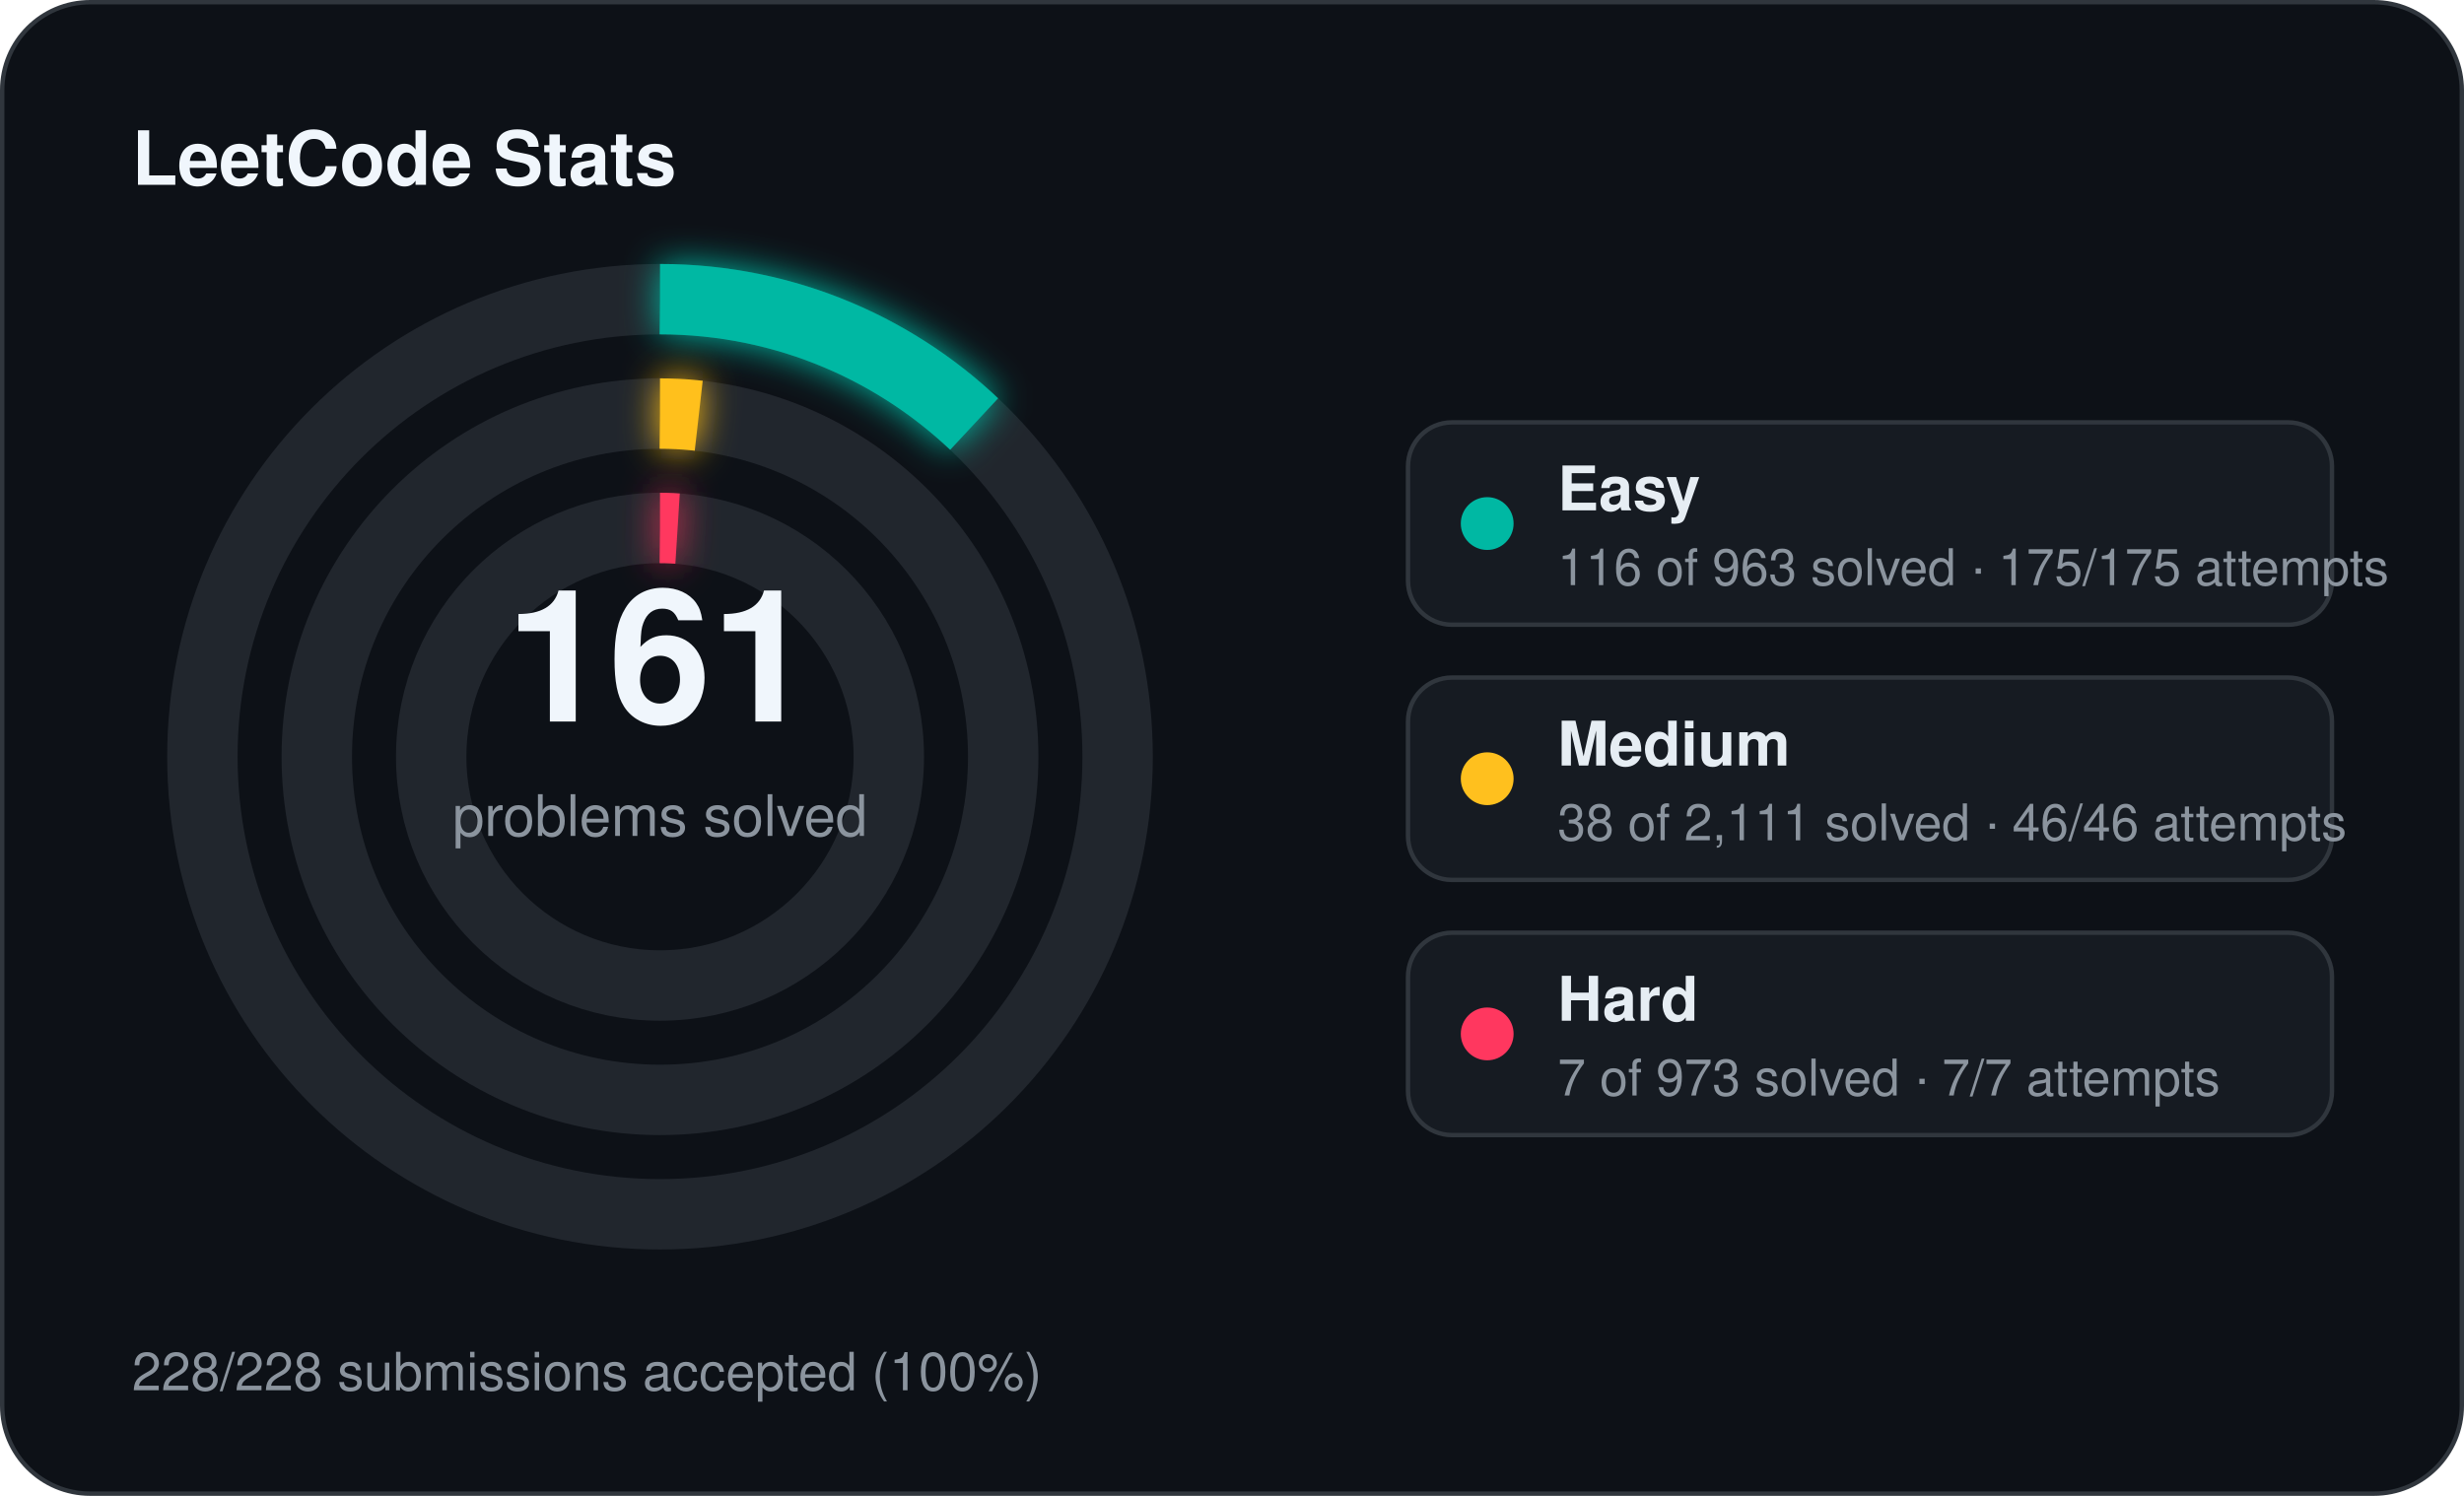
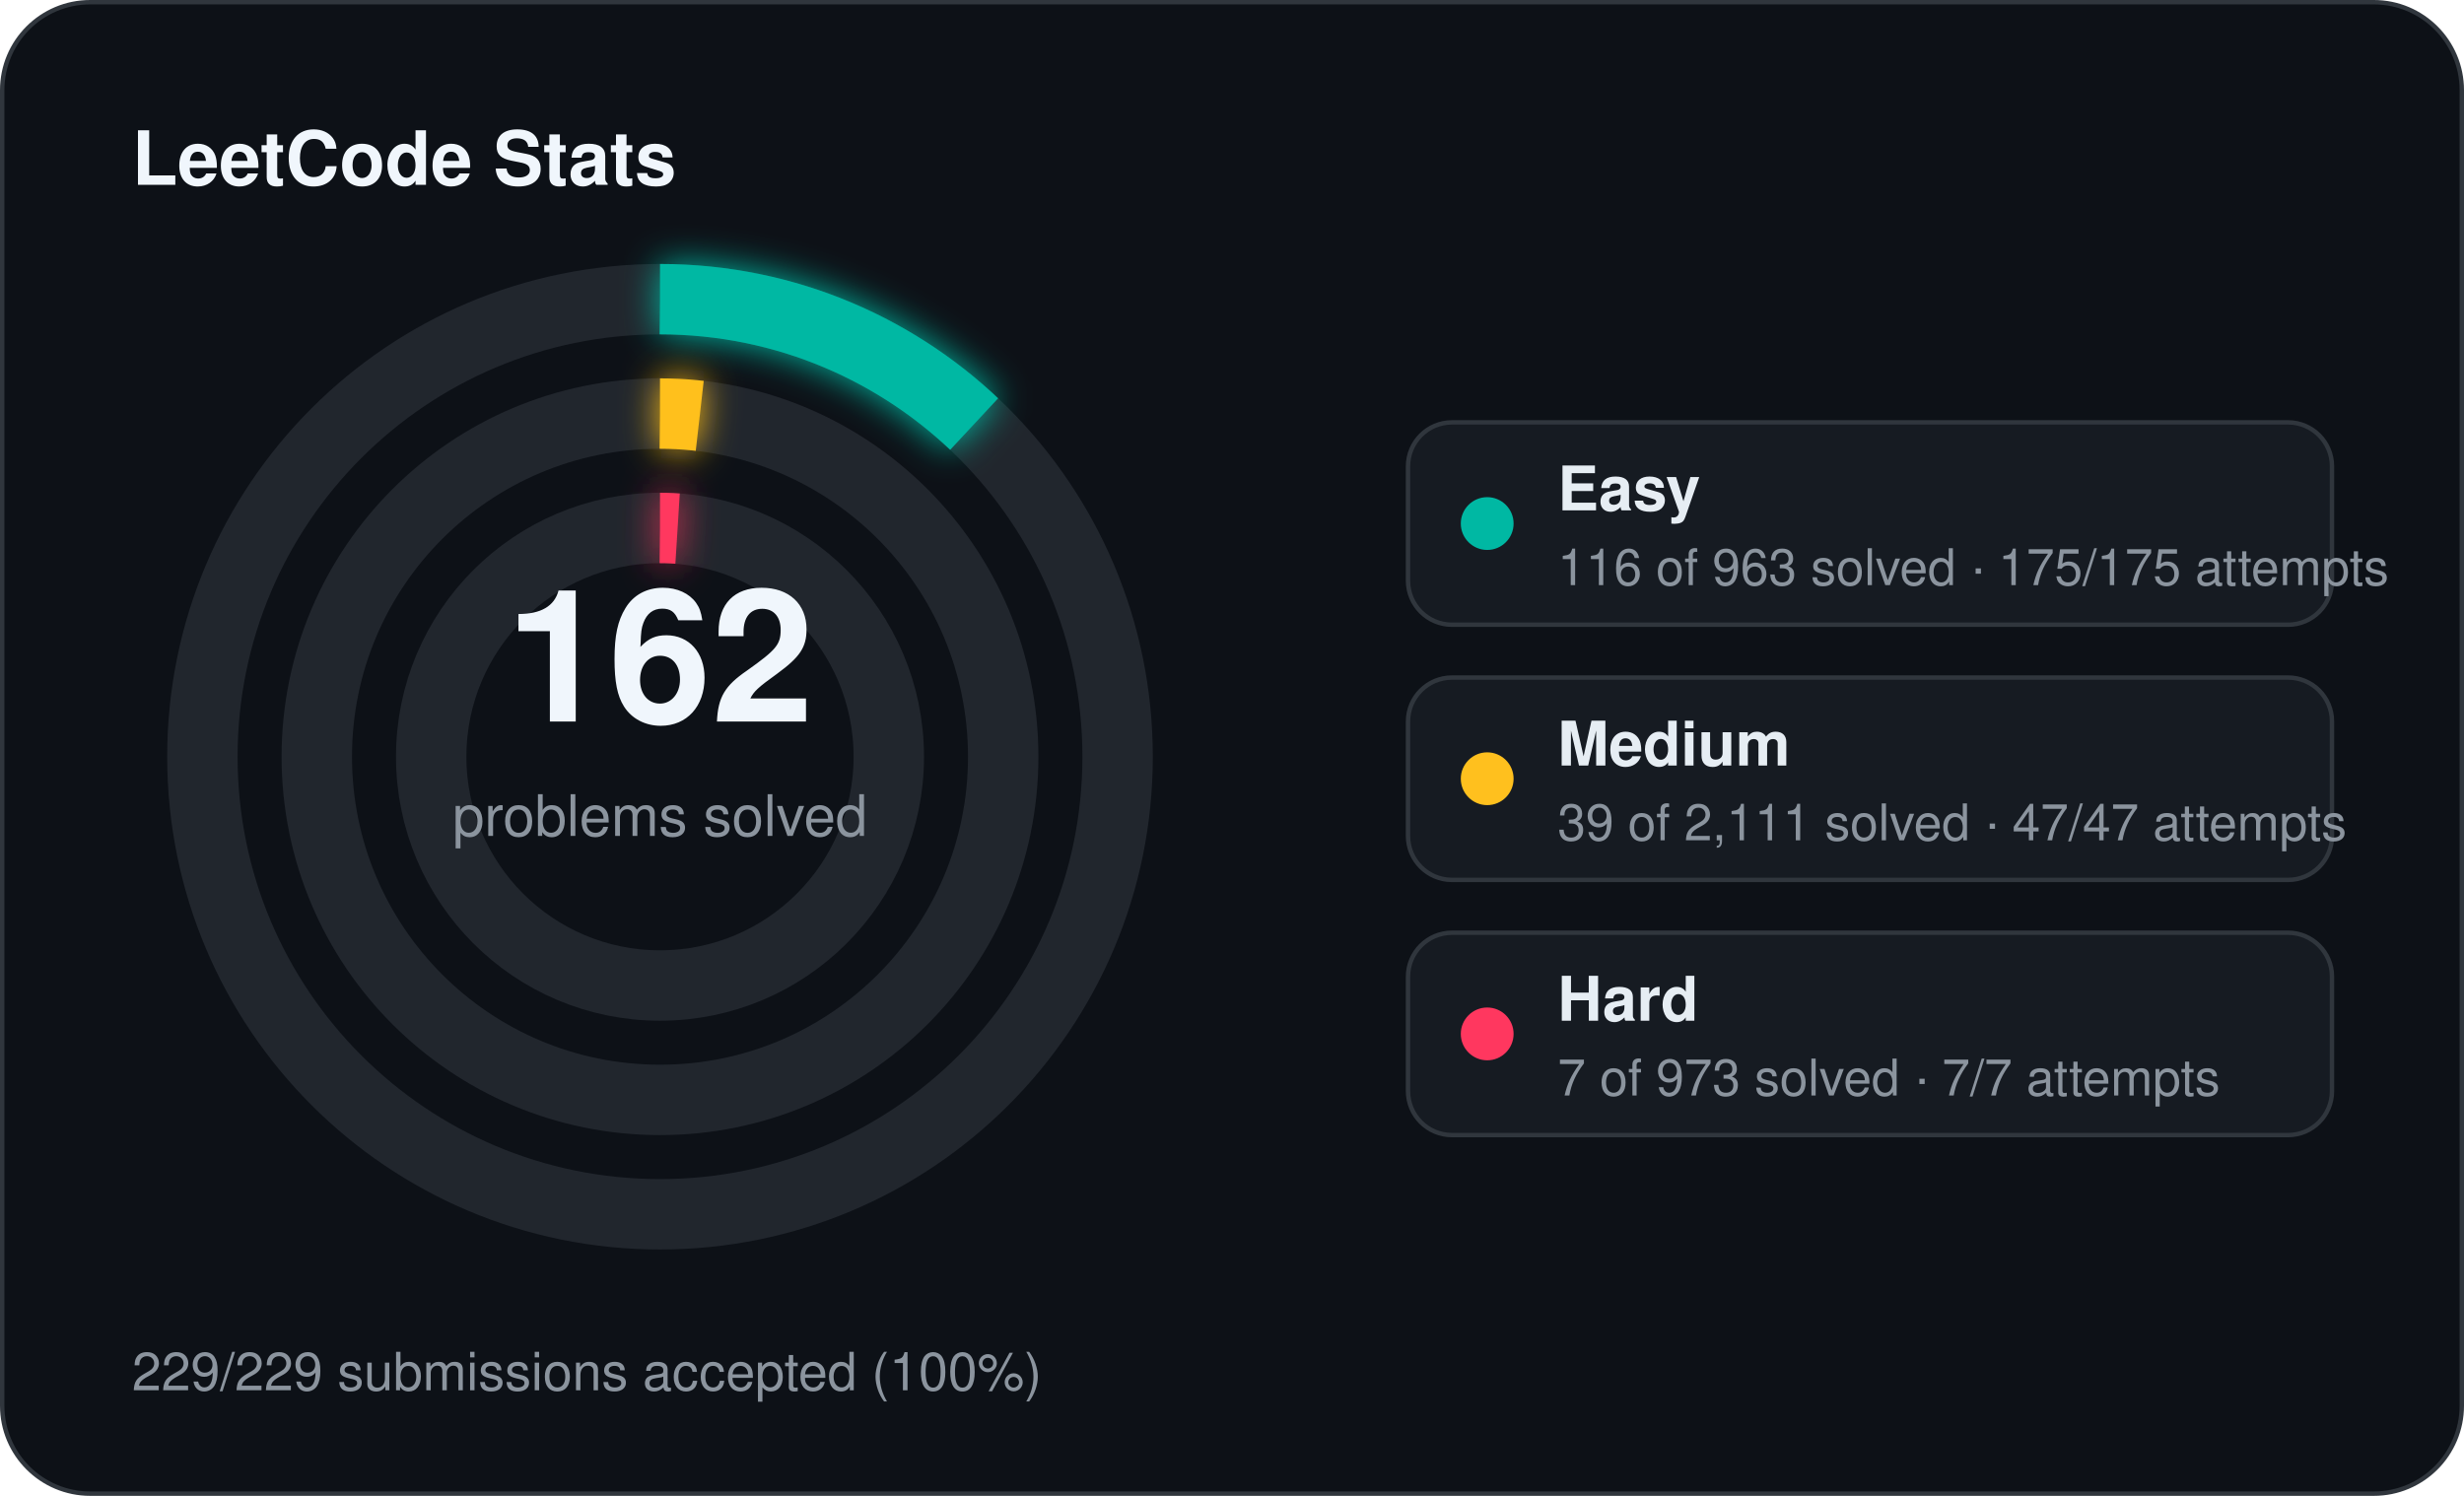
<svg xmlns="http://www.w3.org/2000/svg" width="560" height="340" viewBox="0 0 560 340">
  <defs>
    <filter id="stats-glow" x="-60%" y="-60%" width="220%" height="220%">
      <feGaussianBlur stdDeviation="4" result="blur" />
      <feMerge>
        <feMergeNode in="blur" />
        <feMergeNode in="SourceGraphic" />
      </feMerge>
    </filter>
  </defs>
  <rect x="0.5" y="0.5" width="559" height="339" rx="20" fill="#0d1117" stroke="#30363d" stroke-width="1" />
  <text x="30" y="42" fill="#f0f6fc" font-family="Segoe UI, Helvetica, Arial, sans-serif" font-size="17" font-weight="700">LeetCode Stats</text>
  <circle cx="150" cy="172" r="104" fill="none" stroke="#21262d" stroke-width="16" />
  <circle cx="150" cy="172" r="104" fill="none" stroke="#00b8a3" stroke-width="16" stroke-linecap="butt" stroke-dasharray="78.71 653.45" transform="rotate(-90 150 172)" filter="url(#stats-glow)" />
  <circle cx="150" cy="172" r="78" fill="none" stroke="#21262d" stroke-width="16" />
-   <circle cx="150" cy="172" r="78" fill="none" stroke="#ffc01e" stroke-width="16" stroke-linecap="butt" stroke-dasharray="8.82 490.09" transform="rotate(-90 150 172)" filter="url(#stats-glow)" />
+   <circle cx="150" cy="172" r="78" fill="none" stroke="#ffc01e" stroke-width="16" stroke-linecap="butt" stroke-dasharray="9.05 490.09" transform="rotate(-90 150 172)" filter="url(#stats-glow)" />
  <circle cx="150" cy="172" r="52" fill="none" stroke="#21262d" stroke-width="16" />
  <circle cx="150" cy="172" r="52" fill="none" stroke="#ff375f" stroke-width="16" stroke-linecap="butt" stroke-dasharray="4.00 326.73" transform="rotate(-90 150 172)" filter="url(#stats-glow)" />
-   <text x="150" y="164" text-anchor="middle" fill="#f0f6fc" font-family="Segoe UI, Helvetica, Arial, sans-serif" font-size="42" font-weight="700">161</text>
+   <text x="150" y="164" text-anchor="middle" fill="#f0f6fc" font-family="Segoe UI, Helvetica, Arial, sans-serif" font-size="42" font-weight="700">162</text>
  <text x="150" y="190" text-anchor="middle" fill="#8b949e" font-family="Segoe UI, Helvetica, Arial, sans-serif" font-size="13">problems solved</text>
  <rect x="320" y="96" width="210" height="46" rx="10" fill="#161b22" stroke="#30363d" stroke-width="1" />
  <circle cx="338" cy="119" r="6" fill="#00b8a3" />
  <text x="354" y="116" fill="#e6edf3" font-family="Segoe UI, Helvetica, Arial, sans-serif" font-size="14" font-weight="600">Easy</text>
  <text x="354" y="133" fill="#8b949e" font-family="Segoe UI, Helvetica, Arial, sans-serif" font-size="11.5">116 of 963 solved · 175/175 attempts</text>
  <rect x="320" y="154" width="210" height="46" rx="10" fill="#161b22" stroke="#30363d" stroke-width="1" />
  <circle cx="338" cy="177" r="6" fill="#ffc01e" />
  <text x="354" y="174" fill="#e6edf3" font-family="Segoe UI, Helvetica, Arial, sans-serif" font-size="14" font-weight="600">Medium</text>
-   <text x="354" y="191" fill="#8b949e" font-family="Segoe UI, Helvetica, Arial, sans-serif" font-size="11.5">38 of 2,111 solved · 46/46 attempts</text>
+   <text x="354" y="191" fill="#8b949e" font-family="Segoe UI, Helvetica, Arial, sans-serif" font-size="11.5">39 of 2,111 solved · 47/47 attempts</text>
  <rect x="320" y="212" width="210" height="46" rx="10" fill="#161b22" stroke="#30363d" stroke-width="1" />
  <circle cx="338" cy="235" r="6" fill="#ff375f" />
  <text x="354" y="232" fill="#e6edf3" font-family="Segoe UI, Helvetica, Arial, sans-serif" font-size="14" font-weight="600">Hard</text>
  <text x="354" y="249" fill="#8b949e" font-family="Segoe UI, Helvetica, Arial, sans-serif" font-size="11.5">7 of 973 solved · 7/7 attempts</text>
-   <text x="30" y="316" fill="#8b949e" font-family="Segoe UI, Helvetica, Arial, sans-serif" font-size="12">228/228 submissions accepted (100%)</text>
+   <text x="30" y="316" fill="#8b949e" font-family="Segoe UI, Helvetica, Arial, sans-serif" font-size="12">229/229 submissions accepted (100%)</text>
</svg>
